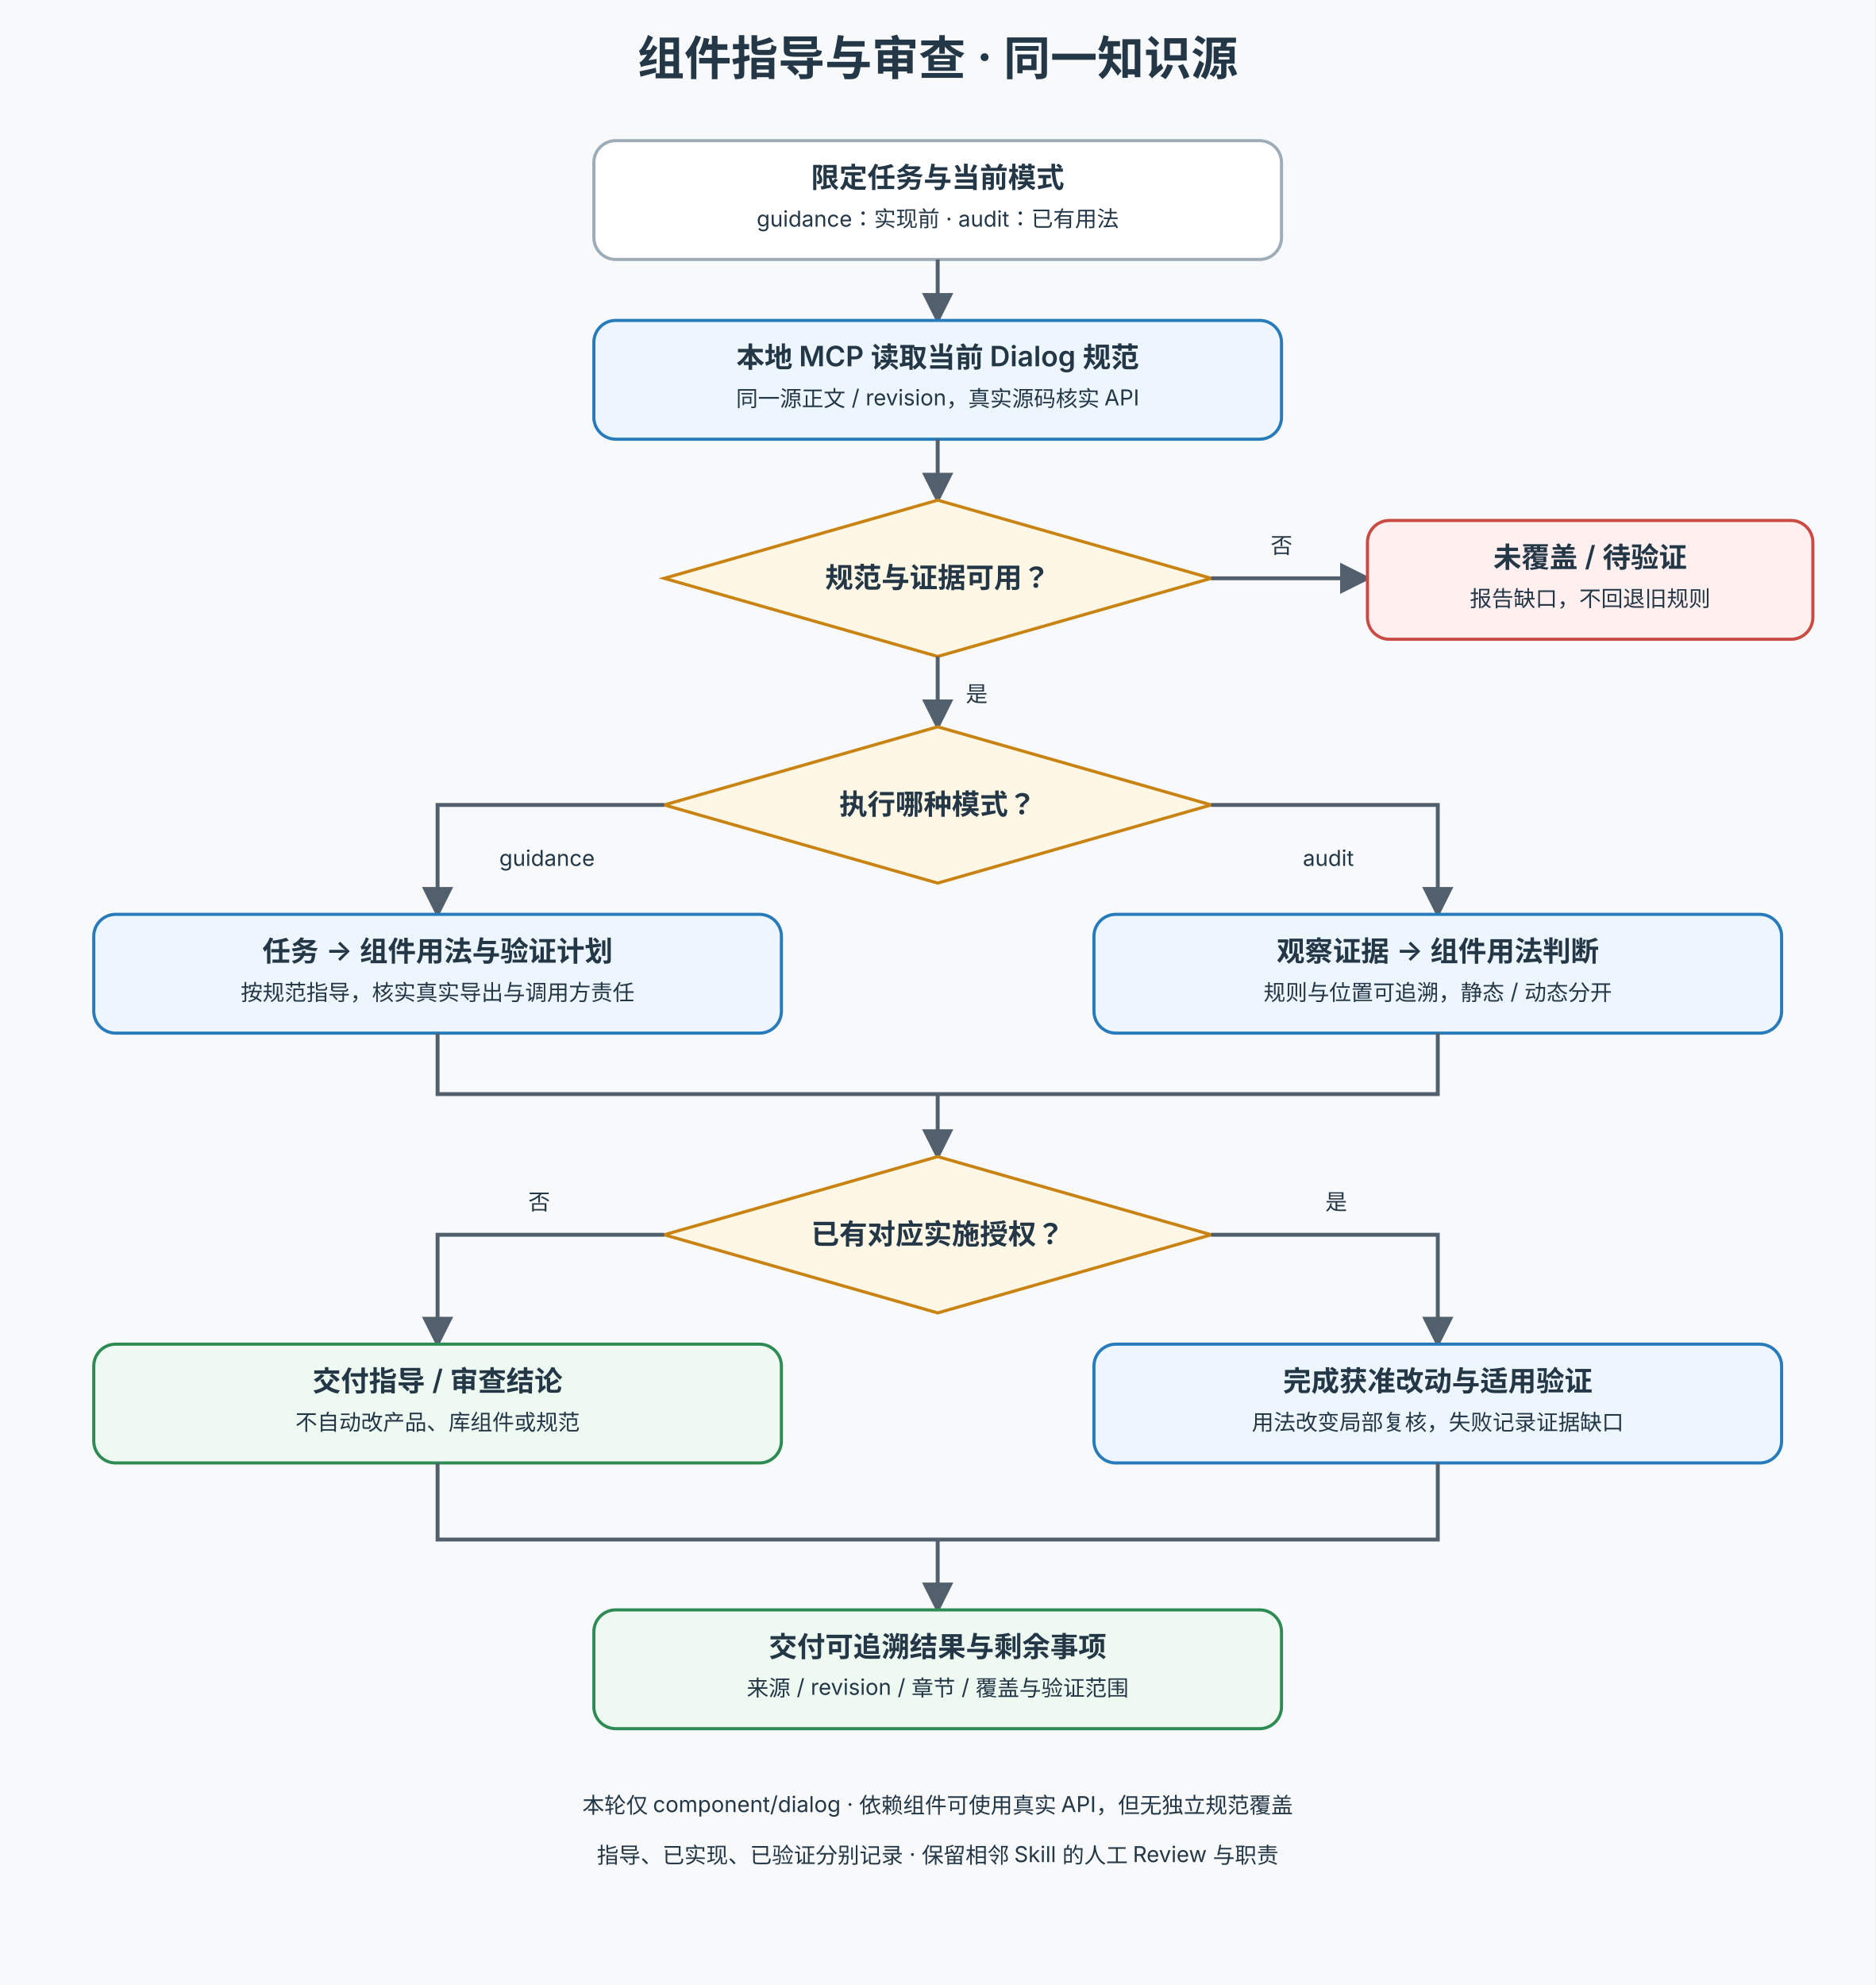
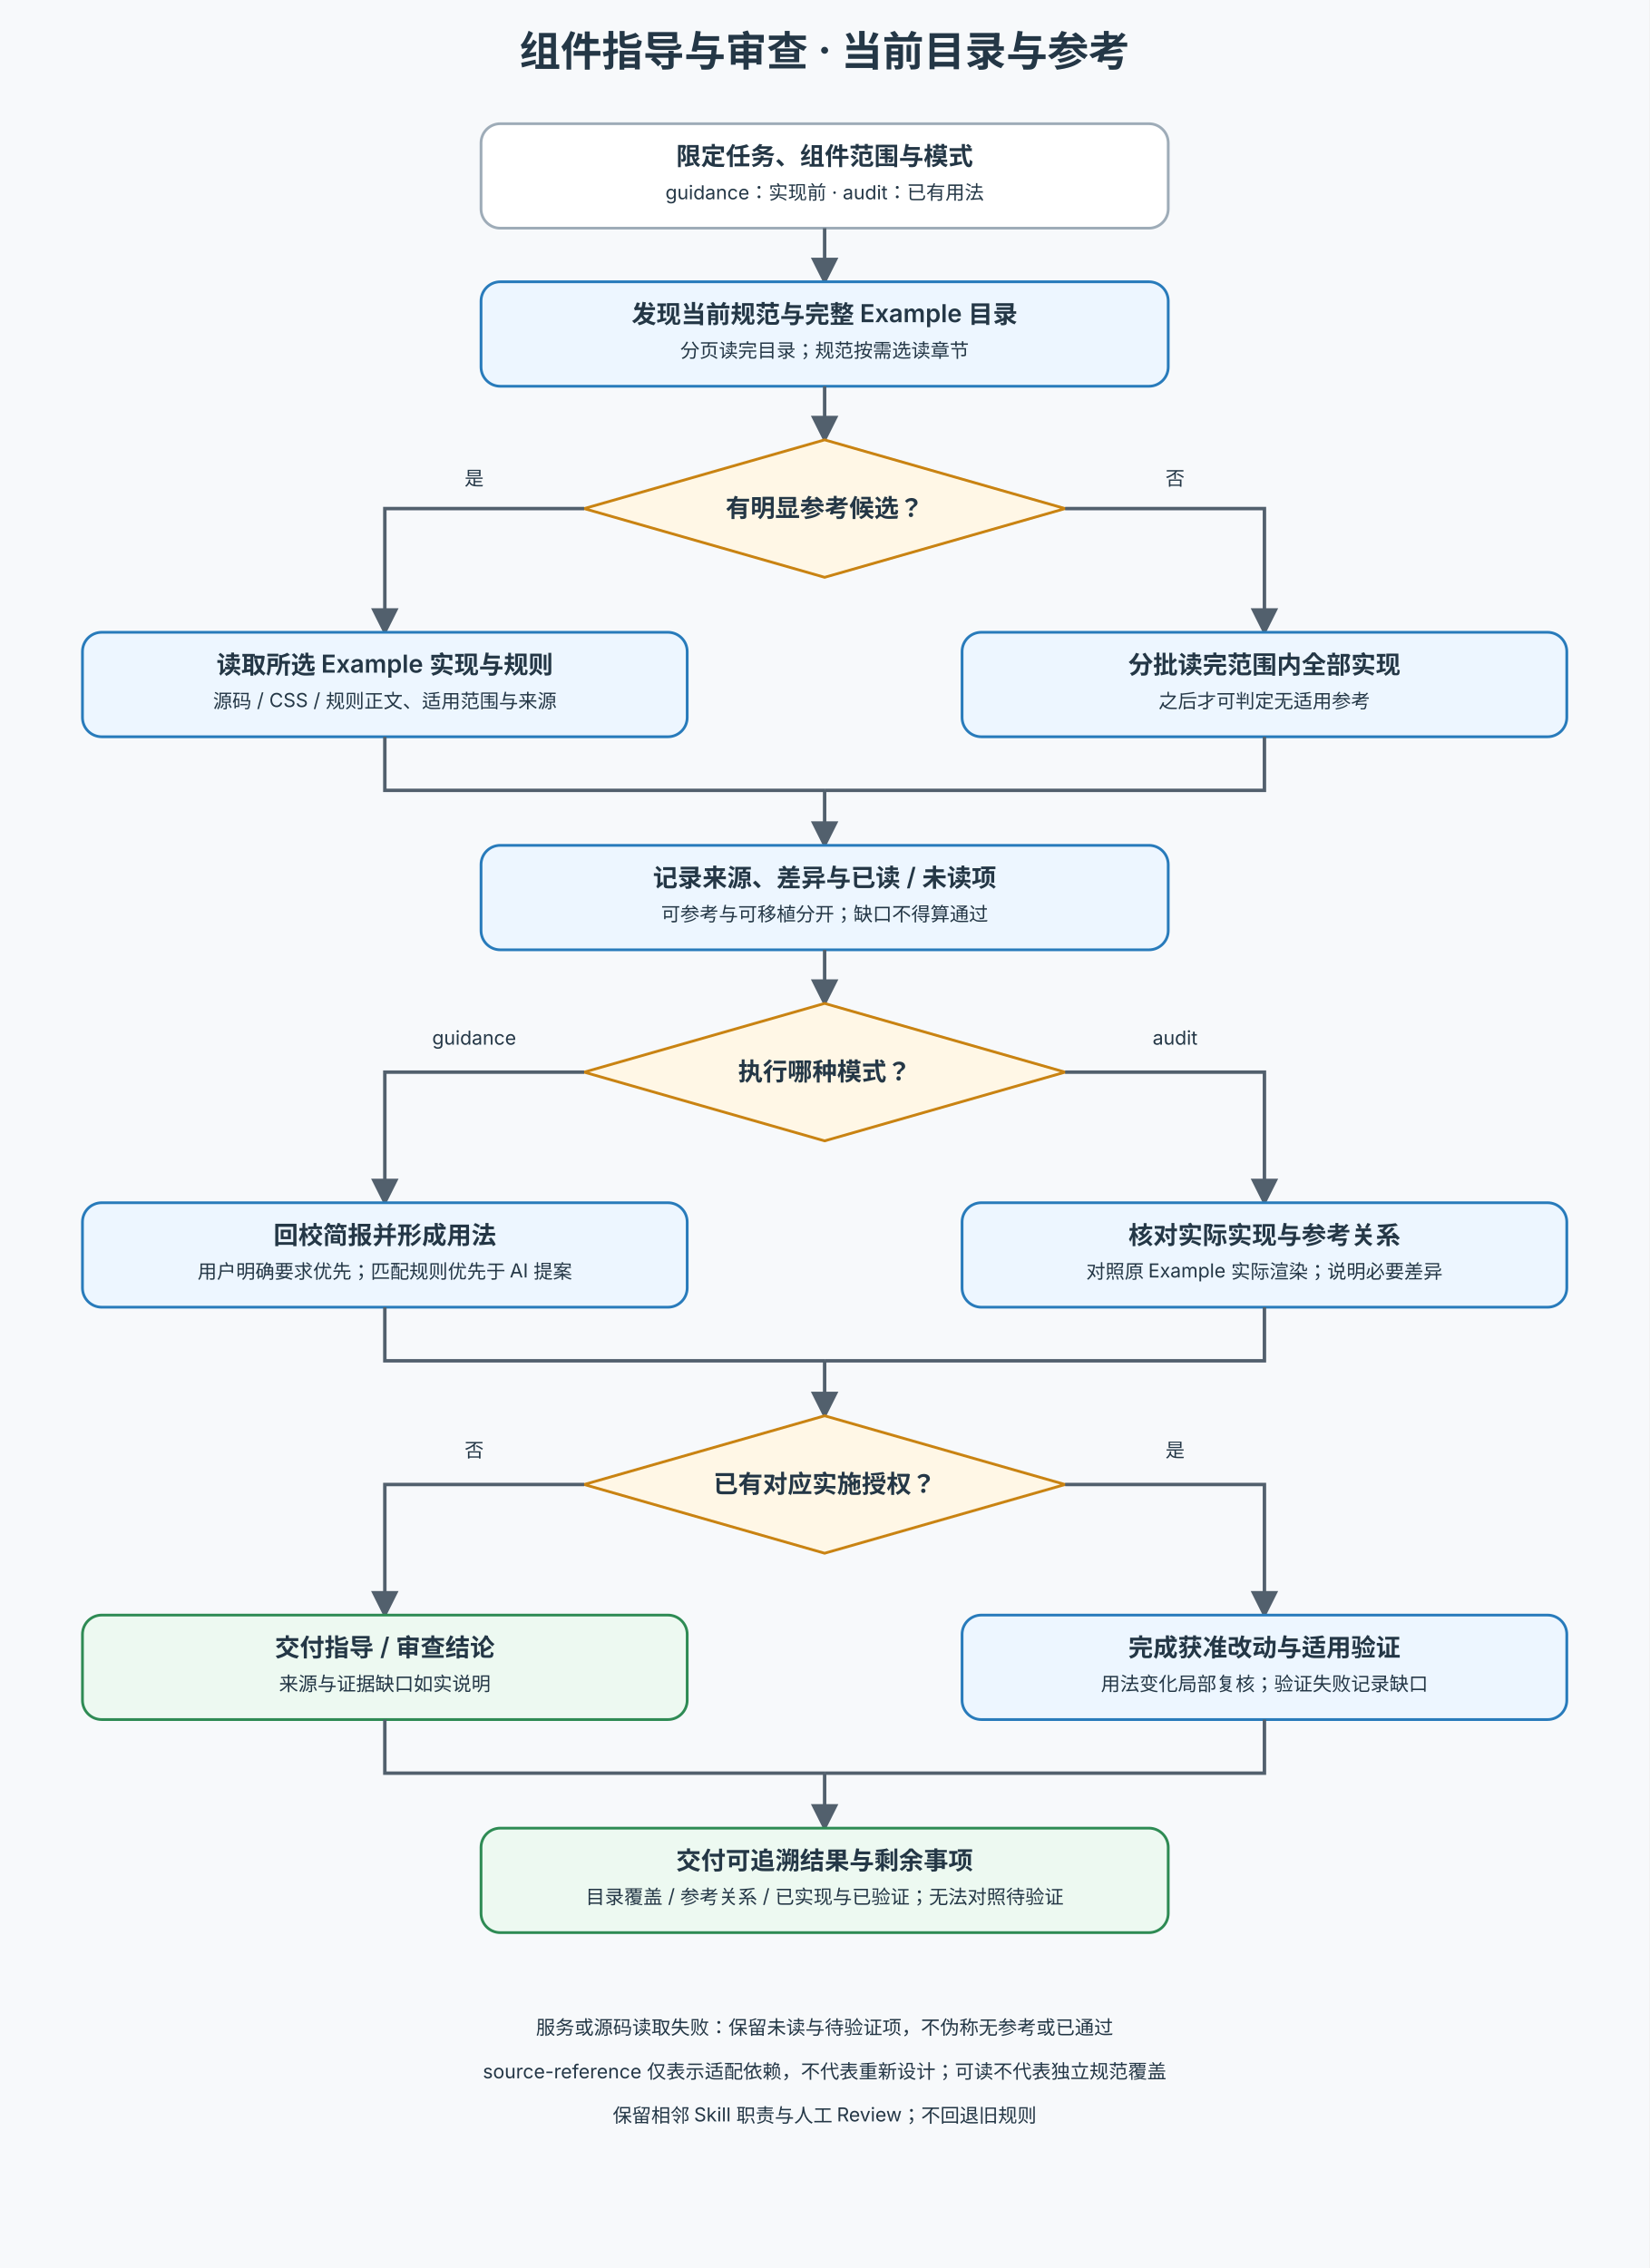
- <svg xmlns="http://www.w3.org/2000/svg" viewBox="0 0 1200 1270" role="img" aria-labelledby="title desc">
+ <svg xmlns="http://www.w3.org/2000/svg" viewBox="0 0 1200 1650" role="img" aria-labelledby="title desc">
  <defs>
    <marker id="arrow" markerWidth="8" markerHeight="8" refX="7" refY="4" orient="auto">
      <path d="M0 0L8 4L0 8Z" fill="#52606d" />
    </marker>
  </defs>
-   <style>text{font-family:-apple-system,BlinkMacSystemFont,"PingFang SC",sans-serif;text-anchor:middle;fill:#243746}.title{font-size:30px;font-weight:700}.label{font-size:18px;font-weight:600}.note{font-size:14px;font-weight:400}.edge,.join{fill:none;stroke:#52606d;stroke-width:2.5}.edge{marker-end:url(#arrow)}</style>
-   <rect width="1200" height="1270" fill="#f7f9fb" />
-   <text class="title" x="600" y="48">组件指导与审查 · 同一知识源</text>
-   <rect x="380" y="90" width="440" height="76" rx="14" fill="#ffffff" stroke="#9eacb8" stroke-width="2" />
-   <text class="label" x="600.0" y="120">限定任务与当前模式</text>
+   <style>text{font-family:-apple-system,BlinkMacSystemFont,"PingFang SC",sans-serif;text-anchor:middle;fill:#243746}.title{font-size:30px;font-weight:700}.label{font-size:18px;font-weight:600}.note{font-size:14px}.edge,.join{fill:none;stroke:#52606d;stroke-width:2.5}.edge{marker-end:url(#arrow)}</style>
+   <rect width="1200" height="1650" fill="#f7f9fb" />
+   <text class="title" x="600" y="48">组件指导与审查 · 当前目录与参考</text>
+   <rect x="350" y="90" width="500" height="76" rx="14" fill="#ffffff" stroke="#9eacb8" stroke-width="2" />
+   <text class="label" x="600.0" y="120">限定任务、组件范围与模式</text>
  <text class="note" x="600.0" y="145">guidance：实现前 · audit：已有用法</text>
  <path class="edge" d="M600 166V205" />
-   <rect x="380" y="205" width="440" height="76" rx="14" fill="#edf6ff" stroke="#287bbb" stroke-width="2" />
-   <text class="label" x="600.0" y="235">本地 MCP 读取当前 Dialog 规范</text>
-   <text class="note" x="600.0" y="260">同一源正文 / revision，真实源码核实 API</text>
+   <rect x="350" y="205" width="500" height="76" rx="14" fill="#edf6ff" stroke="#287bbb" stroke-width="2" />
+   <text class="label" x="600.0" y="235">发现当前规范与完整 Example 目录</text>
+   <text class="note" x="600.0" y="260">分页读完目录；规范按需选读章节</text>
  <path class="edge" d="M600 281V320" />
  <path d="M600 320L775 370L600 420L425 370Z" fill="#fff7e6" stroke="#c98312" stroke-width="2" />
-   <text class="label" x="600" y="376">规范与证据可用？</text>
-   <path class="edge" d="M775 370H875" />
-   <text class="note" x="820" y="354">否</text>
-   <rect x="875" y="333" width="285" height="76" rx="14" fill="#fff0ef" stroke="#c94b43" stroke-width="2" />
-   <text class="label" x="1017.5" y="363">未覆盖 / 待验证</text>
-   <text class="note" x="1017.5" y="388">报告缺口，不回退旧规则</text>
-   <path class="edge" d="M600 420V465" />
-   <text class="note" x="625" y="449">是</text>
-   <path d="M600 465L775 515L600 565L425 515Z" fill="#fff7e6" stroke="#c98312" stroke-width="2" />
-   <text class="label" x="600" y="521">执行哪种模式？</text>
-   <path class="edge" d="M425 515H280V585" />
-   <text class="note" x="350" y="554">guidance</text>
-   <path class="edge" d="M775 515H920V585" />
-   <text class="note" x="850" y="554">audit</text>
-   <rect x="60" y="585" width="440" height="76" rx="14" fill="#edf6ff" stroke="#287bbb" stroke-width="2" />
-   <text class="label" x="280.0" y="615">任务 → 组件用法与验证计划</text>
-   <text class="note" x="280.0" y="640">按规范指导，核实真实导出与调用方责任</text>
-   <rect x="700" y="585" width="440" height="76" rx="14" fill="#edf6ff" stroke="#287bbb" stroke-width="2" />
-   <text class="label" x="920.0" y="615">观察证据 → 组件用法判断</text>
-   <text class="note" x="920.0" y="640">规则与位置可追溯，静态 / 动态分开</text>
-   <path class="join" d="M280 661V700H600" />
-   <path class="join" d="M920 661V700H600" />
-   <path class="edge" d="M600 700V740" />
-   <path d="M600 740L775 790L600 840L425 790Z" fill="#fff7e6" stroke="#c98312" stroke-width="2" />
-   <text class="label" x="600" y="796">已有对应实施授权？</text>
-   <path class="edge" d="M425 790H280V860" />
-   <text class="note" x="345" y="774">否</text>
-   <path class="edge" d="M775 790H920V860" />
-   <text class="note" x="855" y="774">是</text>
-   <rect x="60" y="860" width="440" height="76" rx="14" fill="#edf9f1" stroke="#2e8b54" stroke-width="2" />
-   <text class="label" x="280.0" y="890">交付指导 / 审查结论</text>
-   <text class="note" x="280.0" y="915">不自动改产品、库组件或规范</text>
-   <rect x="700" y="860" width="440" height="76" rx="14" fill="#edf6ff" stroke="#287bbb" stroke-width="2" />
-   <text class="label" x="920.0" y="890">完成获准改动与适用验证</text>
-   <text class="note" x="920.0" y="915">用法改变局部复核，失败记录证据缺口</text>
-   <path class="join" d="M280 936V985H600" />
-   <path class="join" d="M920 936V985H600" />
-   <path class="edge" d="M600 985V1030" />
-   <rect x="380" y="1030" width="440" height="76" rx="14" fill="#edf9f1" stroke="#2e8b54" stroke-width="2" />
-   <text class="label" x="600.0" y="1060">交付可追溯结果与剩余事项</text>
-   <text class="note" x="600.0" y="1085">来源 / revision / 章节 / 覆盖与验证范围</text>
-   <text class="note" x="600" y="1160">本轮仅 component/dialog · 依赖组件可使用真实 API，但无独立规范覆盖</text>
-   <text class="note" x="600" y="1192">指导、已实现、已验证分别记录 · 保留相邻 Skill 的人工 Review 与职责</text>
+   <text class="label" x="600" y="376">有明显参考候选？</text>
+   <path class="edge" d="M425 370H280V460" />
+   <text class="note" x="345" y="353">是</text>
+   <path class="edge" d="M775 370H920V460" />
+   <text class="note" x="855" y="353">否</text>
+   <rect x="60" y="460" width="440" height="76" rx="14" fill="#edf6ff" stroke="#287bbb" stroke-width="2" />
+   <text class="label" x="280.0" y="490">读取所选 Example 实现与规则</text>
+   <text class="note" x="280.0" y="515">源码 / CSS / 规则正文、适用范围与来源</text>
+   <rect x="700" y="460" width="440" height="76" rx="14" fill="#edf6ff" stroke="#287bbb" stroke-width="2" />
+   <text class="label" x="920.0" y="490">分批读完范围内全部实现</text>
+   <text class="note" x="920.0" y="515">之后才可判定无适用参考</text>
+   <path class="join" d="M280 536V575H600" />
+   <path class="join" d="M920 536V575H600" />
+   <path class="edge" d="M600 575V615" />
+   <rect x="350" y="615" width="500" height="76" rx="14" fill="#edf6ff" stroke="#287bbb" stroke-width="2" />
+   <text class="label" x="600.0" y="645">记录来源、差异与已读 / 未读项</text>
+   <text class="note" x="600.0" y="670">可参考与可移植分开；缺口不得算通过</text>
+   <path class="edge" d="M600 691V730" />
+   <path d="M600 730L775 780L600 830L425 780Z" fill="#fff7e6" stroke="#c98312" stroke-width="2" />
+   <text class="label" x="600" y="786">执行哪种模式？</text>
+   <path class="edge" d="M425 780H280V875" />
+   <text class="note" x="345" y="760">guidance</text>
+   <path class="edge" d="M775 780H920V875" />
+   <text class="note" x="855" y="760">audit</text>
+   <rect x="60" y="875" width="440" height="76" rx="14" fill="#edf6ff" stroke="#287bbb" stroke-width="2" />
+   <text class="label" x="280.0" y="905">回校简报并形成用法</text>
+   <text class="note" x="280.0" y="930">用户明确要求优先；匹配规则优先于 AI 提案</text>
+   <rect x="700" y="875" width="440" height="76" rx="14" fill="#edf6ff" stroke="#287bbb" stroke-width="2" />
+   <text class="label" x="920.0" y="905">核对实际实现与参考关系</text>
+   <text class="note" x="920.0" y="930">对照原 Example 实际渲染；说明必要差异</text>
+   <path class="join" d="M280 951V990H600" />
+   <path class="join" d="M920 951V990H600" />
+   <path class="edge" d="M600 990V1030" />
+   <path d="M600 1030L775 1080L600 1130L425 1080Z" fill="#fff7e6" stroke="#c98312" stroke-width="2" />
+   <text class="label" x="600" y="1086">已有对应实施授权？</text>
+   <path class="edge" d="M425 1080H280V1175" />
+   <text class="note" x="345" y="1060">否</text>
+   <path class="edge" d="M775 1080H920V1175" />
+   <text class="note" x="855" y="1060">是</text>
+   <rect x="60" y="1175" width="440" height="76" rx="14" fill="#edf9f1" stroke="#2e8b54" stroke-width="2" />
+   <text class="label" x="280.0" y="1205">交付指导 / 审查结论</text>
+   <text class="note" x="280.0" y="1230">来源与证据缺口如实说明</text>
+   <rect x="700" y="1175" width="440" height="76" rx="14" fill="#edf6ff" stroke="#287bbb" stroke-width="2" />
+   <text class="label" x="920.0" y="1205">完成获准改动与适用验证</text>
+   <text class="note" x="920.0" y="1230">用法变化局部复核；验证失败记录缺口</text>
+   <path class="join" d="M280 1251V1290H600" />
+   <path class="join" d="M920 1251V1290H600" />
+   <path class="edge" d="M600 1290V1330" />
+   <rect x="350" y="1330" width="500" height="76" rx="14" fill="#edf9f1" stroke="#2e8b54" stroke-width="2" />
+   <text class="label" x="600.0" y="1360">交付可追溯结果与剩余事项</text>
+   <text class="note" x="600.0" y="1385">目录覆盖 / 参考关系 / 已实现与已验证；无法对照待验证</text>
+   <text class="note" x="600" y="1480">服务或源码读取失败：保留未读与待验证项，不伪称无参考或已通过</text>
+   <text class="note" x="600" y="1512">source-reference 仅表示适配依赖，不代表重新设计；可读不代表独立规范覆盖</text>
+   <text class="note" x="600" y="1544">保留相邻 Skill 职责与人工 Review；不回退旧规则</text>
</svg>
